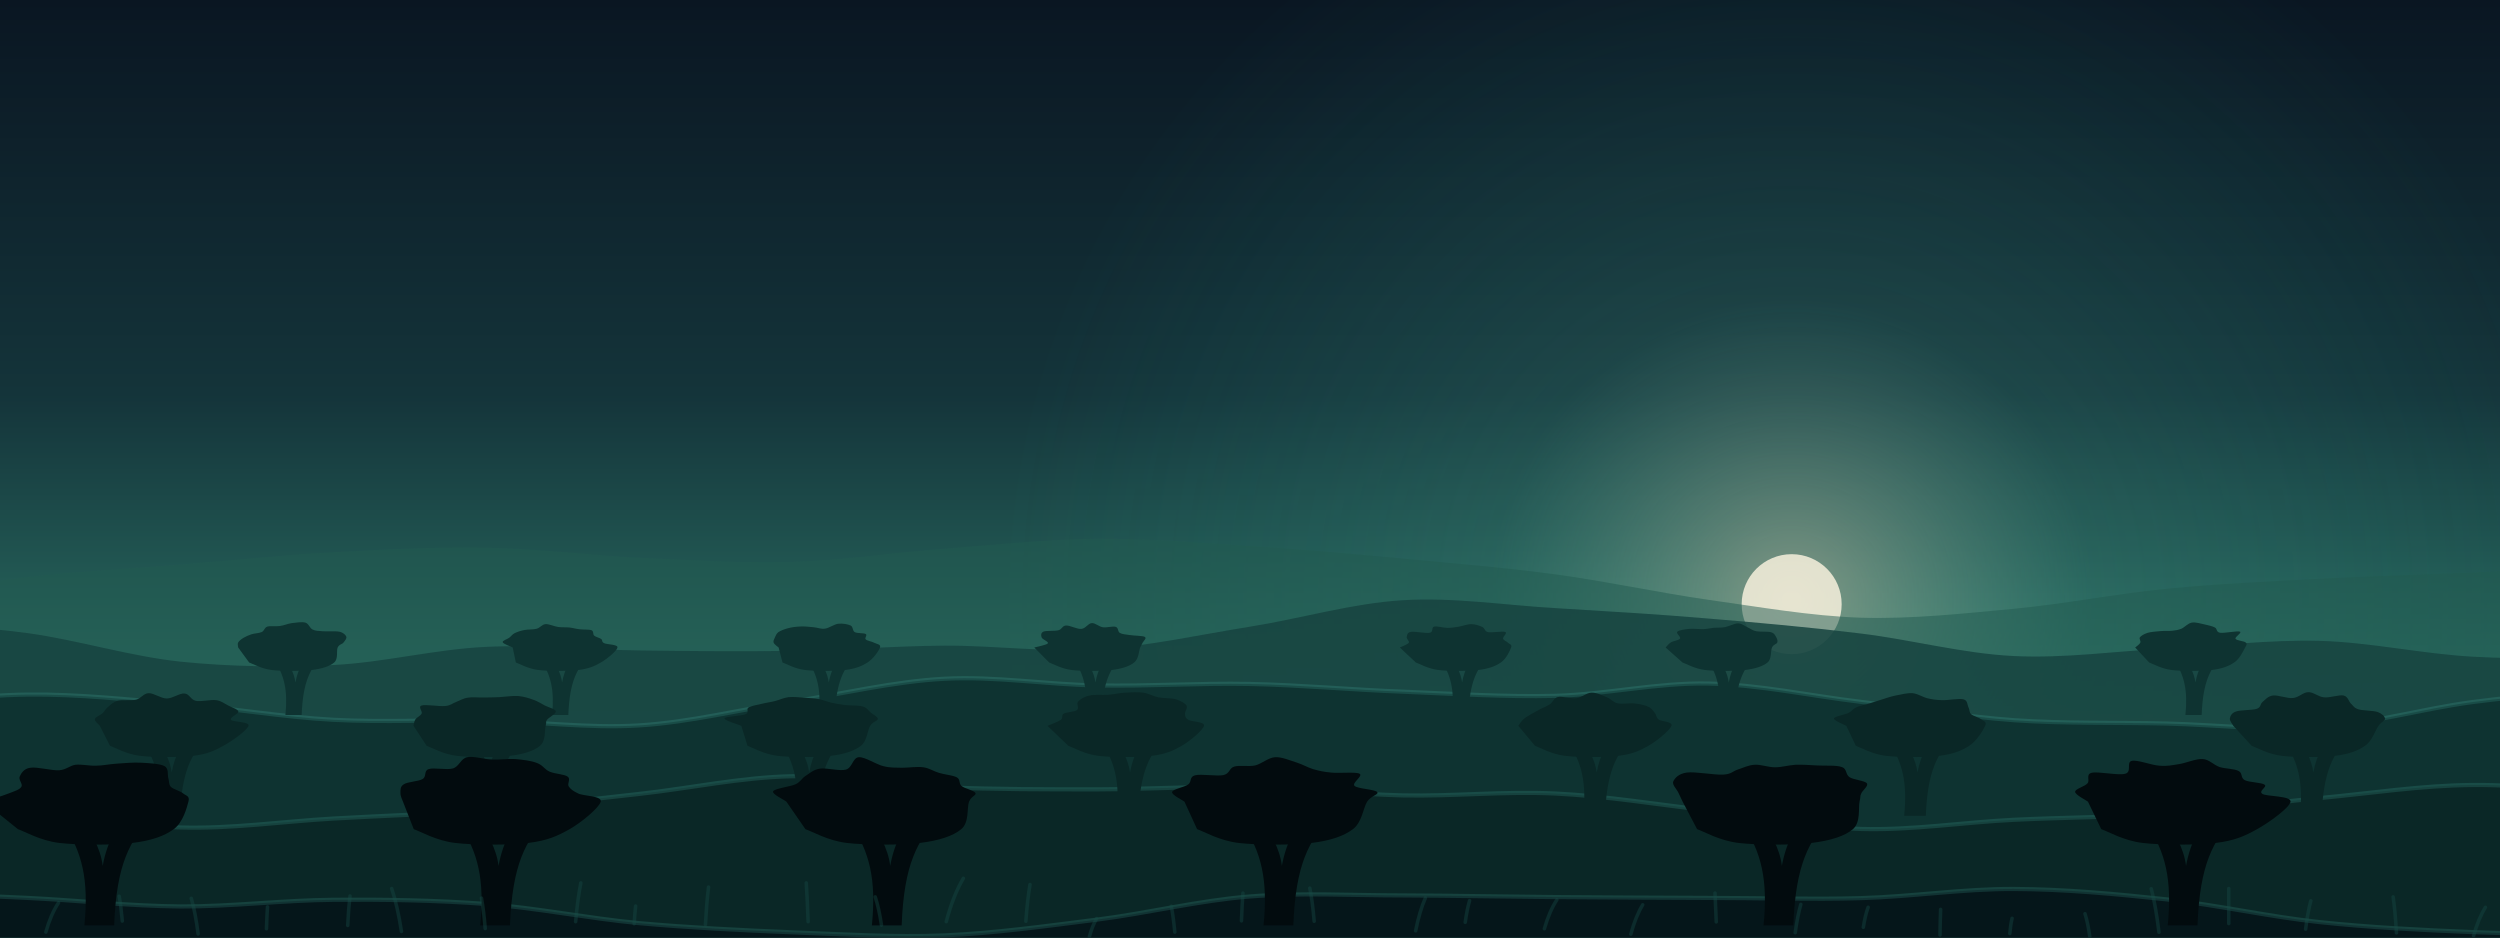
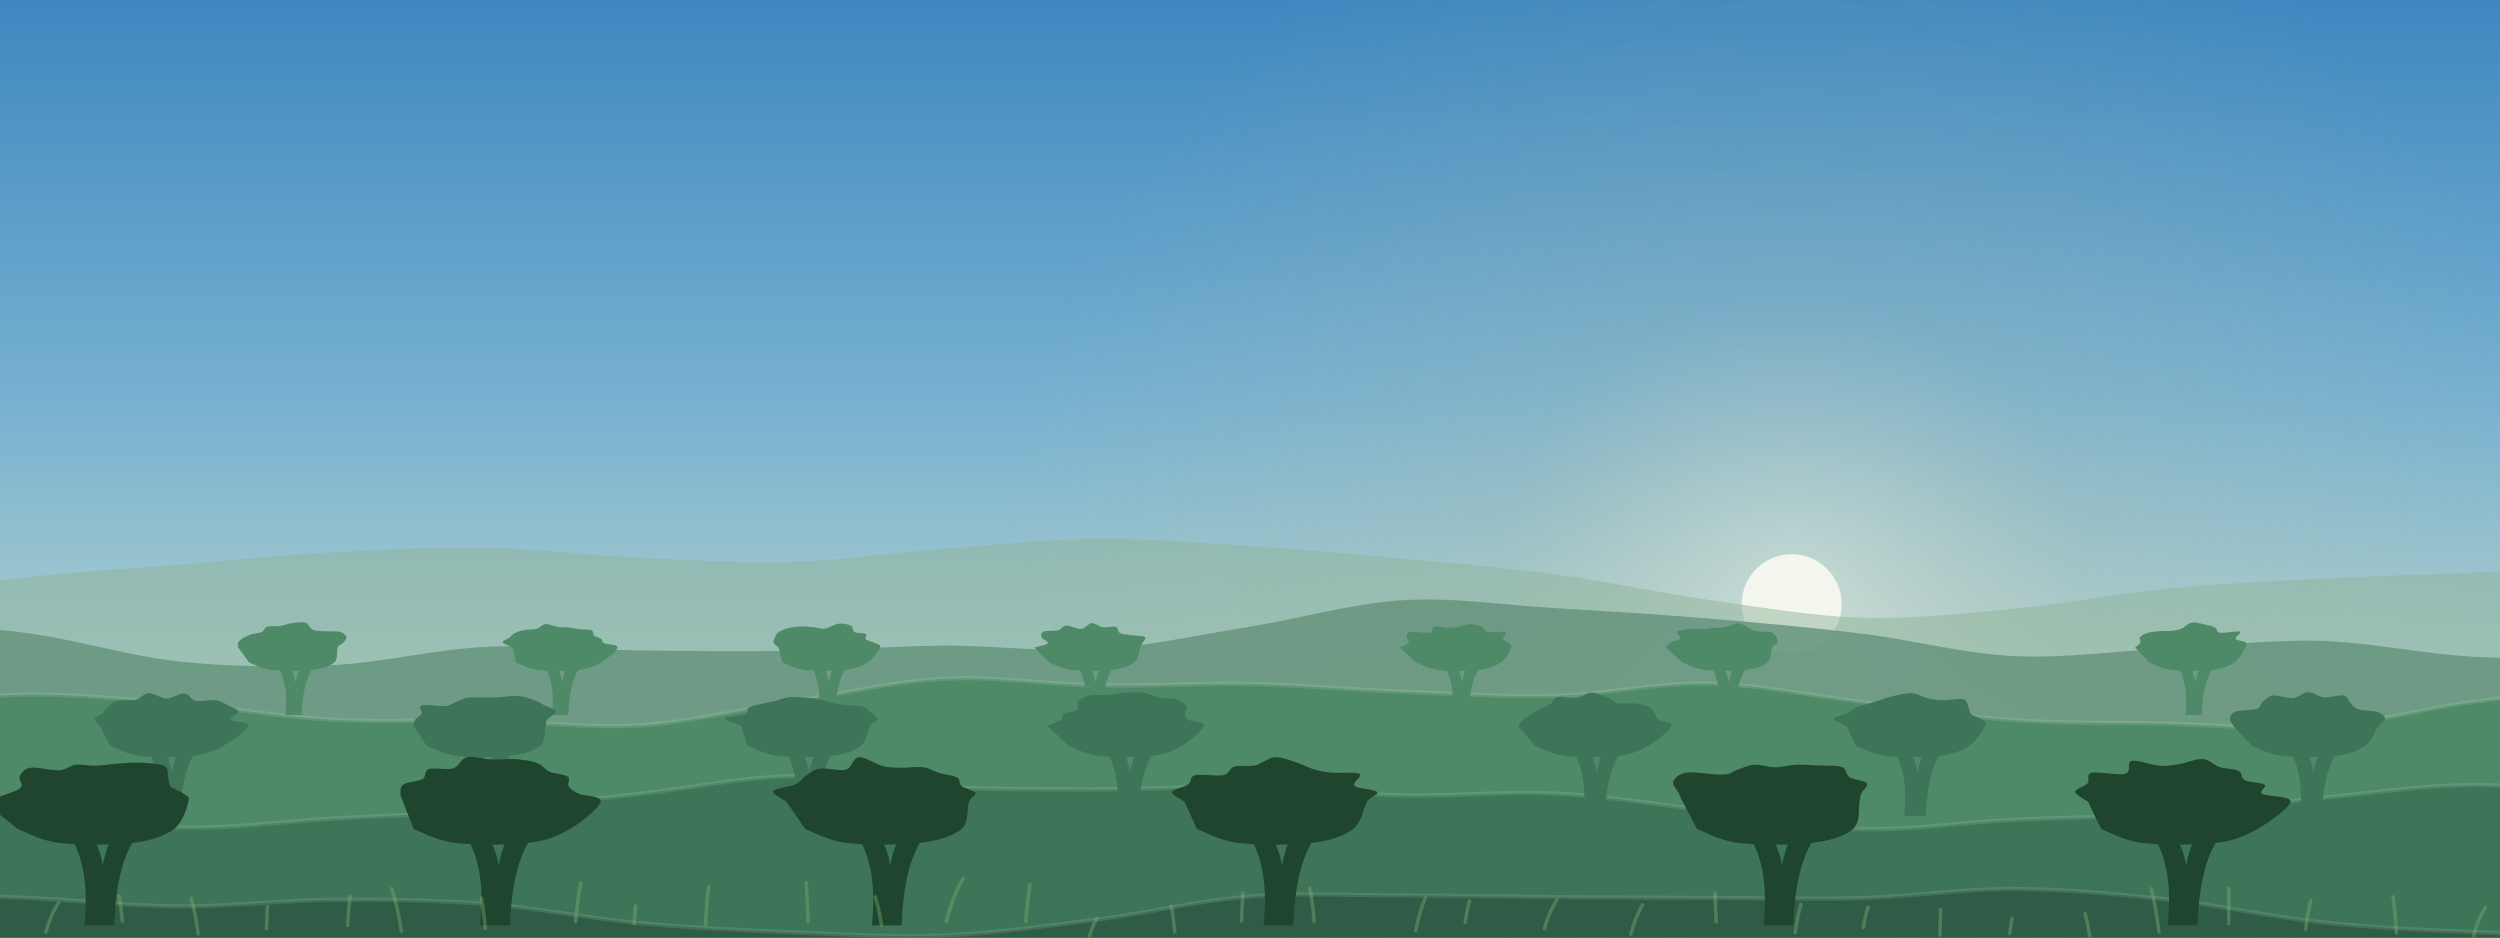
<svg xmlns="http://www.w3.org/2000/svg" viewBox="0 0 1200 450" width="1200" height="450" preserveAspectRatio="xMidYMid slice">
  <defs>
    <linearGradient id="g1" x1="0" y1="0" x2="0" y2="450" gradientUnits="userSpaceOnUse">
-       <stop offset="0" stop-color="#0A1622" />
-       <stop offset="0.42" stop-color="#14343A" />
-       <stop offset="0.74" stop-color="#2A6E62" />
-       <stop offset="1" stop-color="#77B394" />
+       <stop offset="0" stop-color="#3E88C0" />
+       <stop offset="0.42" stop-color="#76B0D0" />
+       <stop offset="0.74" stop-color="#B0D0CE" />
+       <stop offset="1" stop-color="#E4E4C0" />
    </linearGradient>
    <radialGradient id="g2" cx="860" cy="288" r="380" gradientUnits="userSpaceOnUse">
-       <stop offset="0" stop-color="#FFEBC8" stop-opacity="0.44" />
-       <stop offset="0.38" stop-color="#5FC9AE" stop-opacity="0.13" />
-       <stop offset="1" stop-color="#2DD4BF" stop-opacity="0" />
+       <stop offset="0" stop-color="#FFFAE0" stop-opacity="0.44" />
+       <stop offset="0.38" stop-color="#DCCE98" stop-opacity="0.13" />
+       <stop offset="1" stop-color="#DCCE98" stop-opacity="0" />
    </radialGradient>
  </defs>
  <rect width="1200" height="450" fill="url(#g1)" />
  <rect width="1200" height="450" fill="url(#g2)" />
-   <circle cx="860" cy="290" r="24" fill="#FFF6E2" opacity="0.8" />
-   <path d="M-60 287C-47.8 285.3 -11.1 279.7 13.3 277C37.8 274.3 62.2 273 86.7 271C111.1 269 135.6 266.4 160 265.1C184.4 263.7 208.9 262.5 233.3 262.9C257.8 263.3 282.2 266.5 306.7 267.7C331.1 268.8 355.6 270.4 380 269.7C404.4 269 428.9 265.2 453.3 263.4C477.8 261.5 502.2 258.9 526.7 258.6C551.1 258.4 575.6 260.5 600 262.1C624.4 263.6 648.9 265.8 673.3 268.1C697.8 270.4 722.2 272.4 746.7 275.7C771.1 279 795.6 284.4 820 287.9C844.4 291.3 868.9 295.7 893.3 296.5C917.8 297.2 942.2 294.5 966.7 292.2C991.1 289.9 1015.6 285 1040 282.6C1064.4 280.2 1088.9 279.1 1113.3 277.8C1137.8 276.5 1162.2 275.9 1186.7 274.8C1211.1 273.6 1247.8 271.6 1260 271L1260 490L-60 490Z" fill="#215A4F" opacity="0.5" />
-   <path d="M-60 297.5C-47.8 298.6 -11.1 300.6 13.3 303.9C37.8 307.3 62.2 315 86.7 317.6C111.1 320.1 135.6 320.3 160 319.2C184.4 318 208.9 311.6 233.3 310.5C257.8 309.3 282.2 311.9 306.7 312.2C331.1 312.5 355.6 312.8 380 312.4C404.4 312 428.9 310.1 453.3 309.9C477.8 309.8 502.2 313.2 526.7 311.7C551.1 310.2 575.6 304.7 600 300.8C624.4 296.9 648.9 289.6 673.3 288.1C697.8 286.6 722.2 290.5 746.7 291.9C771.1 293.4 795.6 294.8 820 296.9C844.4 298.9 868.9 301.1 893.3 304.1C917.8 307.1 942.2 313.7 966.7 314.9C991.1 316.1 1015.6 312.5 1040 311.3C1064.4 310.1 1088.9 307 1113.3 307.6C1137.8 308.3 1162.2 313.8 1186.7 315.2C1211.1 316.6 1247.8 316 1260 316.2L1260 490L-60 490Z" fill="#164340" opacity="0.85" />
-   <path d="M-60 339.3C-47.8 338.3 -11.1 333.6 13.3 333.4C37.8 333.1 62.2 335.9 86.7 337.9C111.1 339.9 135.6 344.2 160 345.5C184.4 346.8 208.9 345.4 233.3 345.9C257.8 346.3 282.2 349.7 306.7 348.2C331.1 346.7 355.6 340.5 380 336.8C404.4 333.1 428.9 327.1 453.3 325.8C477.8 324.5 502.2 328.6 526.7 329C551.1 329.5 575.6 327.8 600 328.3C624.4 328.8 648.9 331.1 673.3 332C697.8 333 722.2 334.6 746.7 334C771.1 333.3 795.6 327.6 820 328.1C844.4 328.6 868.9 334 893.3 336.9C917.8 339.8 942.2 343.9 966.7 345.7C991.1 347.4 1015.6 346.7 1040 347.3C1064.4 347.9 1088.9 350.9 1113.3 349.1C1137.8 347.4 1162.2 340.3 1186.7 337C1211.1 333.8 1247.8 330.9 1260 329.7L1260 490L-60 490Z" fill="#0E3331" />
-   <path d="M-60 339.3C-47.8 338.3 -11.1 333.6 13.3 333.4C37.8 333.1 62.2 335.9 86.7 337.9C111.1 339.9 135.6 344.2 160 345.5C184.4 346.8 208.9 345.4 233.3 345.9C257.8 346.3 282.2 349.7 306.7 348.2C331.1 346.7 355.6 340.5 380 336.8C404.4 333.1 428.9 327.1 453.3 325.8C477.8 324.5 502.2 328.6 526.7 329C551.1 329.5 575.6 327.8 600 328.3C624.4 328.8 648.9 331.1 673.3 332C697.8 333 722.2 334.6 746.7 334C771.1 333.3 795.6 327.6 820 328.1C844.4 328.6 868.9 334 893.3 336.9C917.8 339.8 942.2 343.9 966.7 345.7C991.1 347.4 1015.6 346.7 1040 347.3C1064.4 347.9 1088.9 350.9 1113.3 349.1C1137.8 347.4 1162.2 340.3 1186.7 337C1211.1 333.8 1247.8 330.9 1260 329.7" fill="none" stroke="#5EEAD4" stroke-width="2" opacity="0.14" />
+   <circle cx="860" cy="290" r="24" fill="#FFFEF4" opacity="0.8" />
+   <path d="M-60 287C-47.8 285.3 -11.1 279.7 13.3 277C37.8 274.3 62.2 273 86.7 271C111.1 269 135.6 266.4 160 265.1C184.4 263.7 208.9 262.5 233.3 262.9C257.8 263.3 282.2 266.5 306.7 267.7C331.1 268.8 355.6 270.4 380 269.7C404.4 269 428.9 265.2 453.3 263.4C477.8 261.5 502.2 258.9 526.7 258.6C551.1 258.4 575.6 260.5 600 262.1C624.4 263.6 648.9 265.8 673.3 268.1C697.8 270.4 722.2 272.4 746.7 275.7C771.1 279 795.6 284.4 820 287.9C844.4 291.3 868.9 295.7 893.3 296.5C917.8 297.2 942.2 294.5 966.7 292.2C991.1 289.9 1015.6 285 1040 282.6C1064.4 280.2 1088.9 279.1 1113.3 277.8C1137.8 276.5 1162.2 275.9 1186.7 274.8C1211.1 273.6 1247.8 271.6 1260 271L1260 490L-60 490Z" fill="#8EB49A" opacity="0.5" />
+   <path d="M-60 297.5C-47.8 298.6 -11.1 300.6 13.3 303.9C37.8 307.3 62.2 315 86.7 317.6C111.1 320.1 135.6 320.3 160 319.2C184.4 318 208.9 311.6 233.3 310.5C257.8 309.3 282.2 311.9 306.7 312.2C331.1 312.5 355.6 312.8 380 312.4C404.4 312 428.9 310.1 453.3 309.9C477.8 309.8 502.2 313.2 526.7 311.7C551.1 310.2 575.6 304.7 600 300.8C624.4 296.9 648.9 289.6 673.3 288.1C697.8 286.6 722.2 290.5 746.7 291.9C771.1 293.4 795.6 294.8 820 296.9C844.4 298.9 868.9 301.1 893.3 304.1C917.8 307.1 942.2 313.7 966.7 314.9C991.1 316.1 1015.6 312.5 1040 311.3C1064.4 310.1 1088.9 307 1113.3 307.6C1137.8 308.3 1162.2 313.8 1186.7 315.2C1211.1 316.6 1247.8 316 1260 316.2L1260 490L-60 490Z" fill="#66947E" opacity="0.85" />
+   <path d="M-60 339.3C-47.8 338.3 -11.1 333.6 13.3 333.4C37.8 333.1 62.2 335.9 86.7 337.9C111.1 339.9 135.6 344.2 160 345.5C184.4 346.8 208.9 345.4 233.3 345.9C257.8 346.3 282.2 349.7 306.7 348.2C331.1 346.7 355.6 340.5 380 336.8C404.4 333.1 428.9 327.1 453.3 325.8C477.8 324.5 502.2 328.6 526.7 329C551.1 329.5 575.6 327.8 600 328.3C624.4 328.8 648.9 331.1 673.3 332C697.8 333 722.2 334.6 746.7 334C771.1 333.3 795.6 327.6 820 328.1C844.4 328.6 868.9 334 893.3 336.9C917.8 339.8 942.2 343.9 966.7 345.7C991.1 347.4 1015.6 346.7 1040 347.3C1064.4 347.9 1088.9 350.9 1113.3 349.1C1137.8 347.4 1162.2 340.3 1186.7 337C1211.1 333.8 1247.8 330.9 1260 329.7L1260 490L-60 490Z" fill="#4E8A68" />
+   <path d="M-60 339.3C-47.8 338.3 -11.1 333.6 13.3 333.4C37.8 333.1 62.2 335.9 86.7 337.9C111.1 339.9 135.6 344.2 160 345.5C184.4 346.8 208.9 345.4 233.3 345.9C257.8 346.3 282.2 349.7 306.7 348.2C331.1 346.7 355.6 340.5 380 336.8C404.4 333.1 428.9 327.1 453.3 325.8C477.8 324.5 502.2 328.6 526.7 329C551.1 329.5 575.6 327.8 600 328.3C624.4 328.8 648.9 331.1 673.3 332C697.8 333 722.2 334.6 746.7 334C771.1 333.3 795.6 327.6 820 328.1C844.4 328.6 868.9 334 893.3 336.9C917.8 339.8 942.2 343.9 966.7 345.7C991.1 347.4 1015.6 346.7 1040 347.3C1064.4 347.9 1088.9 350.9 1113.3 349.1C1137.8 347.4 1162.2 340.3 1186.7 337C1211.1 333.8 1247.8 330.9 1260 329.7" fill="none" stroke="#CFF0C8" stroke-width="2" opacity="0.14" />
  <g>
-     <g transform="translate(140 342) scale(0.6)" fill="#0E3331">
+     <g transform="translate(140 342) scale(0.6)" fill="#4E8A68">
      <path d="M-5 2c2 -20 -1 -32 -9 -44l7 -5c5 9 9 15 10 23c2 -11 7 -20 15 -27l6 6c-9 10 -15 20 -16 47Z" />
      <path d="M-42.8 -52C-42.8 -52.7 -43.5 -54.8 -42.8 -56C-42.1 -57.3 -40.4 -58.6 -38.6 -59.7C-36.8 -60.8 -34.5 -61.8 -32.1 -62.6C-29.6 -63.4 -26 -63.4 -23.9 -64.4C-21.8 -65.4 -21.9 -67.9 -19.5 -68.7C-17.1 -69.5 -12.7 -68.7 -9.5 -69.2C-6.2 -69.6 -3.4 -71 0 -71.5C3.4 -71.9 8.2 -72.7 11 -71.9C13.8 -71 14.4 -67.5 16.7 -66.4C19.1 -65.2 21.5 -65.3 25 -65C28.6 -64.7 35.2 -65.3 38.3 -64.6C41.4 -63.9 43.1 -62.1 43.7 -60.7C44.2 -59.2 42.6 -57.4 41.4 -55.9C40.3 -54.5 38.1 -54.7 36.8 -52C35.6 -49.3 37.5 -43 34 -40C30.5 -37 24.3 -35 16 -34C7.7 -33 -7.7 -33 -16 -34C-24.3 -35 -31 -39 -34 -40Z" />
    </g>
-     <g transform="translate(268 342) scale(0.6)" fill="#0E3331">
+     <g transform="translate(268 342) scale(0.6)" fill="#4E8A68">
      <path d="M-5 2c2 -20 -1 -32 -9 -44l7 -5c5 9 9 15 10 23c2 -11 7 -20 15 -27l6 6c-9 10 -15 20 -16 47Z" />
      <path d="M-36.5 -52C-37.8 -52.7 -44.1 -54.9 -44.5 -56.2C-45 -57.5 -40.9 -58.6 -39.3 -59.8C-37.7 -61 -36.9 -62.5 -34.9 -63.5C-32.8 -64.5 -30 -65.5 -27.1 -66C-24.2 -66.6 -20.2 -66.2 -17.4 -67C-14.6 -67.7 -13.2 -70.4 -10.3 -70.7C-7.4 -70.9 -3.2 -68.8 0 -68.4C3.2 -68 6 -68.3 8.9 -68C11.7 -67.7 14 -66.9 17 -66.6C19.9 -66.2 24.6 -66.6 26.6 -65.8C28.5 -64.9 27.4 -62.6 28.7 -61.5C30 -60.3 33 -59.8 34.3 -58.8C35.6 -57.8 34.4 -56.6 36.6 -55.5C38.7 -54.3 47.8 -54.6 47.3 -52C46.9 -49.4 39.2 -43 34 -40C28.8 -37 24.3 -35 16 -34C7.7 -33 -7.7 -33 -16 -34C-24.3 -35 -31 -39 -34 -40Z" />
    </g>
-     <g transform="translate(396 342) scale(0.6)" fill="#0E3331">
+     <g transform="translate(396 342) scale(0.6)" fill="#4E8A68">
      <path d="M-5 2c2 -20 -1 -32 -9 -44l7 -5c5 9 9 15 10 23c2 -11 7 -20 15 -27l6 6c-9 10 -15 20 -16 47Z" />
      <path d="M-37.1 -52C-37.8 -52.6 -40.6 -54.5 -41.1 -55.9C-41.6 -57.2 -40.7 -58.6 -40.1 -60C-39.4 -61.4 -39 -63 -37.3 -64.3C-35.5 -65.5 -32.7 -66.6 -29.7 -67.4C-26.8 -68.2 -23.1 -68.7 -19.6 -68.8C-16.1 -69 -12.2 -68.5 -9 -68.2C-5.7 -67.9 -3.2 -66.6 0 -67.1C3.2 -67.5 7.1 -70.5 10.5 -71C13.9 -71.4 18.2 -70.7 20.5 -69.6C22.7 -68.5 21.8 -65.5 23.8 -64.3C25.8 -63.2 31.2 -63.7 32.6 -62.8C34.1 -61.8 31.4 -59.7 32.6 -58.5C33.8 -57.3 37.7 -56.8 39.6 -55.7C41.5 -54.7 44.9 -54.6 44 -52C43.1 -49.4 38.7 -43 34 -40C29.3 -37 24.3 -35 16 -34C7.7 -33 -7.7 -33 -16 -34C-24.3 -35 -31 -39 -34 -40Z" />
    </g>
-     <g transform="translate(524 342) scale(0.6)" fill="#0E3331">
+     <g transform="translate(524 342) scale(0.6)" fill="#4E8A68">
      <path d="M-5 2c2 -20 -1 -32 -9 -44l7 -5c5 9 9 15 10 23c2 -11 7 -20 15 -27l6 6c-9 10 -15 20 -16 47Z" />
      <path d="M-45.9 -52C-44.1 -52.6 -36.1 -54 -35.1 -55.3C-34.1 -56.6 -39.4 -58.4 -40 -60C-40.6 -61.5 -40.8 -63.7 -38.6 -64.7C-36.3 -65.7 -29.6 -65 -26.6 -65.8C-23.6 -66.6 -23.6 -69.4 -20.5 -69.6C-17.4 -69.8 -11.6 -66.5 -8.2 -66.9C-4.8 -67.2 -2.9 -71.3 0 -71.5C2.9 -71.8 5.7 -68.7 8.9 -68.2C12.1 -67.7 17 -69.3 19.3 -68.5C21.5 -67.8 20.7 -64.8 22.5 -63.7C24.4 -62.6 26.9 -62.5 30.2 -62C33.6 -61.4 40.7 -61.5 42.5 -60.5C44.3 -59.4 41.5 -57.3 40.8 -55.9C40.2 -54.4 40 -54.6 38.8 -52C37.7 -49.4 37.8 -43 34 -40C30.2 -37 24.3 -35 16 -34C7.7 -33 -7.7 -33 -16 -34C-24.3 -35 -31 -39 -34 -40Z" />
    </g>
-     <g transform="translate(700 342) scale(0.6)" fill="#0E3331">
+     <g transform="translate(700 342) scale(0.6)" fill="#4E8A68">
      <path d="M-5 2c2 -20 -1 -32 -9 -44l7 -5c5 9 9 15 10 23c2 -11 7 -20 15 -27l6 6c-9 10 -15 20 -16 47Z" />
      <path d="M-46.8 -52C-45.7 -52.6 -40.7 -54.4 -39.7 -55.7C-38.8 -57.1 -41.5 -58.7 -41.3 -60.2C-41 -61.7 -41.1 -63.9 -38 -64.5C-35 -65.1 -25.9 -63.1 -22.8 -63.8C-19.7 -64.5 -21.8 -68 -19.4 -68.7C-17 -69.3 -11.9 -67.7 -8.7 -67.7C-5.4 -67.7 -3.2 -68.1 0 -68.6C3.2 -69.1 7.1 -70.7 10.3 -70.7C13.5 -70.7 16.9 -69.5 19.2 -68.4C21.4 -67.4 20.8 -65 23.8 -64.3C26.9 -63.7 35.6 -65.3 37.6 -64.4C39.5 -63.5 35.4 -60.6 35.8 -59.1C36.1 -57.7 38.7 -56.9 39.8 -55.8C40.8 -54.6 43.2 -54.6 42.2 -52C41.3 -49.4 38.4 -43 34 -40C29.6 -37 24.3 -35 16 -34C7.7 -33 -7.7 -33 -16 -34C-24.3 -35 -31 -39 -34 -40Z" />
    </g>
-     <g transform="translate(828 342) scale(0.6)" fill="#0E3331">
+     <g transform="translate(828 342) scale(0.6)" fill="#4E8A68">
      <path d="M-5 2c2 -20 -1 -32 -9 -44l7 -5c5 9 9 15 10 23c2 -11 7 -20 15 -27l6 6c-9 10 -15 20 -16 47Z" />
      <path d="M-47.5 -52C-46.8 -52.7 -45.2 -54.9 -43.3 -56.1C-41.4 -57.3 -36.8 -57.7 -36 -59.2C-35.1 -60.6 -39.4 -63.3 -38.2 -64.6C-37 -65.9 -32.2 -66.5 -28.7 -66.9C-25.2 -67.2 -20.5 -66.6 -17.1 -66.7C-13.8 -66.9 -11.6 -67.5 -8.7 -67.8C-5.9 -68 -3.2 -67.7 0 -68.3C3.2 -68.9 7.6 -71.4 10.7 -71.3C13.7 -71.2 16.1 -68.9 18.5 -67.9C20.9 -66.8 22 -65.6 25 -65C28.1 -64.4 34.3 -65 36.9 -64.2C39.6 -63.4 40.2 -61.5 41 -60.2C41.8 -58.8 42.3 -57.3 41.8 -55.9C41.2 -54.6 38.9 -54.7 37.6 -52C36.3 -49.3 37.6 -43 34 -40C30.4 -37 24.3 -35 16 -34C7.7 -33 -7.7 -33 -16 -34C-24.3 -35 -31 -39 -34 -40Z" />
    </g>
-     <g transform="translate(1052 342) scale(0.6)" fill="#0E3331">
+     <g transform="translate(1052 342) scale(0.6)" fill="#4E8A68">
      <path d="M-5 2c2 -20 -1 -32 -9 -44l7 -5c5 9 9 15 10 23c2 -11 7 -20 15 -27l6 6c-9 10 -15 20 -16 47Z" />
      <path d="M-45.2 -52C-44.5 -52.6 -41.7 -54.5 -41.1 -55.9C-40.5 -57.3 -42.3 -58.9 -41.4 -60.2C-40.4 -61.5 -38 -62.8 -35.4 -63.7C-32.7 -64.5 -28.6 -64.8 -25.3 -65.1C-22 -65.4 -18.5 -65.1 -15.6 -65.4C-12.8 -65.7 -10.9 -66 -8.3 -67C-5.7 -68.1 -3.1 -71.3 0 -71.9C3.1 -72.5 7.1 -71.1 10.2 -70.5C13.3 -69.8 16.5 -69.1 18.6 -68C20.7 -66.9 19.4 -64.3 22.8 -63.8C26.1 -63.3 36.5 -65.5 38.6 -64.7C40.6 -63.9 34.3 -60.4 35.1 -59C35.9 -57.5 41.8 -57.2 43.1 -56.1C44.4 -54.9 44.3 -54.7 42.8 -52C41.3 -49.3 38.5 -43 34 -40C29.5 -37 24.3 -35 16 -34C7.7 -33 -7.7 -33 -16 -34C-24.3 -35 -31 -39 -34 -40Z" />
    </g>
  </g>
-   <path d="M-60 384.6C-47.8 385.3 -11.1 386.6 13.3 388.7C37.8 390.8 62.2 396.5 86.7 397.2C111.1 397.9 135.6 394.3 160 392.9C184.4 391.5 208.9 390.8 233.3 388.8C257.8 386.8 282.2 383.8 306.7 381.1C331.1 378.4 355.6 373.1 380 372.6C404.4 372 428.9 376.8 453.3 377.9C477.8 378.9 502.2 378.9 526.7 378.9C551.1 378.8 575.6 377.3 600 377.8C624.4 378.2 648.9 381.2 673.3 381.8C697.8 382.3 722.2 379.7 746.7 380.9C771.1 382.1 795.6 386.2 820 389C844.4 391.8 868.9 397.1 893.3 397.9C917.8 398.6 942.2 394.7 966.7 393.5C991.1 392.3 1015.6 392.3 1040 390.6C1064.4 388.8 1088.9 385.4 1113.3 383.1C1137.8 380.8 1162.2 377 1186.7 376.8C1211.1 376.5 1247.8 380.7 1260 381.5L1260 490L-60 490Z" fill="#0A2726" />
-   <path d="M-60 384.6C-47.8 385.3 -11.1 386.6 13.3 388.7C37.8 390.8 62.2 396.5 86.7 397.2C111.1 397.9 135.6 394.3 160 392.9C184.4 391.5 208.9 390.8 233.3 388.8C257.8 386.8 282.2 383.8 306.7 381.1C331.1 378.4 355.6 373.1 380 372.6C404.4 372 428.9 376.8 453.3 377.9C477.8 378.9 502.2 378.9 526.7 378.9C551.1 378.8 575.6 377.3 600 377.8C624.4 378.2 648.9 381.2 673.3 381.8C697.8 382.3 722.2 379.7 746.7 380.9C771.1 382.1 795.6 386.2 820 389C844.4 391.8 868.9 397.1 893.3 397.9C917.8 398.6 942.2 394.7 966.7 393.5C991.1 392.3 1015.6 392.3 1040 390.6C1064.4 388.8 1088.9 385.4 1113.3 383.1C1137.8 380.8 1162.2 377 1186.7 376.8C1211.1 376.5 1247.8 380.7 1260 381.5" fill="none" stroke="#5EEAD4" stroke-width="2" opacity="0.14" />
+   <path d="M-60 384.6C-47.8 385.3 -11.1 386.6 13.3 388.7C37.8 390.8 62.2 396.5 86.7 397.2C111.1 397.9 135.6 394.3 160 392.9C184.4 391.5 208.9 390.8 233.3 388.8C257.8 386.8 282.2 383.8 306.7 381.1C331.1 378.4 355.6 373.1 380 372.6C404.4 372 428.9 376.8 453.3 377.9C477.8 378.9 502.2 378.9 526.7 378.9C551.1 378.8 575.6 377.3 600 377.8C624.4 378.2 648.9 381.2 673.3 381.8C697.8 382.3 722.2 379.7 746.7 380.9C771.1 382.1 795.6 386.2 820 389C844.4 391.8 868.9 397.1 893.3 397.9C917.8 398.6 942.2 394.7 966.7 393.5C991.1 392.3 1015.6 392.3 1040 390.6C1064.4 388.8 1088.9 385.4 1113.3 383.1C1137.8 380.8 1162.2 377 1186.7 376.8C1211.1 376.5 1247.8 380.7 1260 381.5L1260 490L-60 490Z" fill="#3E7458" />
+   <path d="M-60 384.6C-47.8 385.3 -11.1 386.6 13.3 388.7C37.8 390.8 62.2 396.5 86.7 397.2C111.1 397.9 135.6 394.3 160 392.9C184.4 391.5 208.9 390.8 233.3 388.8C257.8 386.8 282.2 383.8 306.7 381.1C331.1 378.4 355.6 373.1 380 372.6C404.4 372 428.9 376.8 453.3 377.9C477.8 378.9 502.2 378.9 526.7 378.9C551.1 378.8 575.6 377.3 600 377.8C624.4 378.2 648.9 381.2 673.3 381.8C697.8 382.3 722.2 379.7 746.7 380.9C771.1 382.1 795.6 386.2 820 389C844.4 391.8 868.9 397.1 893.3 397.9C917.8 398.6 942.2 394.7 966.7 393.5C991.1 392.3 1015.6 392.3 1040 390.6C1064.4 388.8 1088.9 385.4 1113.3 383.1C1137.8 380.8 1162.2 377 1186.7 376.8C1211.1 376.5 1247.8 380.7 1260 381.5" fill="none" stroke="#CFF0C8" stroke-width="2" opacity="0.14" />
  <g>
-     <g transform="translate(80 390) scale(0.8)" fill="#0A2726">
+     <g transform="translate(80 390) scale(0.8)" fill="#3E7458">
      <path d="M-5 2c2 -20 -1 -32 -9 -44l7 -5c5 9 9 15 10 23c2 -11 7 -20 15 -27l6 6c-9 10 -15 20 -16 47Z" />
      <path d="M-40.1 -52C-40.6 -52.7 -43.4 -54.8 -43.1 -56.1C-42.8 -57.3 -39.7 -58.4 -38.4 -59.6C-37.1 -60.9 -36.6 -62.3 -35 -63.5C-33.5 -64.8 -31.9 -66.4 -29.2 -67.1C-26.4 -67.8 -21.4 -67 -18.3 -67.7C-15.3 -68.5 -13.9 -71.5 -10.8 -71.6C-7.8 -71.7 -3.6 -68.5 0 -68.4C3.6 -68.4 7.8 -71.7 10.7 -71.4C13.7 -71.2 14.3 -67.7 17.5 -67C20.7 -66.3 26.5 -67.9 29.8 -67.4C33 -66.9 34.7 -65.3 36.9 -64.2C39.1 -63 42.7 -62 43 -60.6C43.3 -59.1 37.5 -57.1 38.6 -55.6C39.6 -54.2 49.9 -54.6 49.1 -52C48.3 -49.4 39.5 -43 34 -40C28.5 -37 24.3 -35 16 -34C7.7 -33 -7.7 -33 -16 -34C-24.3 -35 -31 -39 -34 -40Z" />
    </g>
-     <g transform="translate(232 390) scale(0.8)" fill="#0A2726">
+     <g transform="translate(232 390) scale(0.8)" fill="#3E7458">
      <path d="M-5 2c2 -20 -1 -32 -9 -44l7 -5c5 9 9 15 10 23c2 -11 7 -20 15 -27l6 6c-9 10 -15 20 -16 47Z" />
      <path d="M-41.9 -52C-41.7 -52.6 -41.6 -54.6 -40.8 -55.8C-40 -57.1 -37.6 -58 -37 -59.4C-36.4 -60.8 -39.4 -63.5 -37 -64.2C-34.7 -65 -26.3 -63.5 -22.9 -63.9C-19.5 -64.2 -18.8 -65.4 -16.6 -66.2C-14.3 -67.1 -12.1 -68.5 -9.3 -68.9C-6.6 -69.4 -3.1 -68.9 0 -69C3.1 -69 6 -69.1 9.5 -69.2C13 -69.4 17.4 -70.1 20.8 -69.9C24.3 -69.6 27.4 -68.6 30.1 -67.6C32.8 -66.7 34.7 -65.3 36.9 -64.2C39.2 -63 43.3 -62.1 43.5 -60.7C43.7 -59.2 39.2 -57 38.2 -55.6C37.2 -54.2 38.1 -54.6 37.4 -52C36.7 -49.4 37.6 -43 34 -40C30.4 -37 24.3 -35 16 -34C7.7 -33 -7.7 -33 -16 -34C-24.3 -35 -31 -39 -34 -40Z" />
    </g>
-     <g transform="translate(386 390) scale(0.8)" fill="#0A2726">
+     <g transform="translate(386 390) scale(0.8)" fill="#3E7458">
      <path d="M-5 2c2 -20 -1 -32 -9 -44l7 -5c5 9 9 15 10 23c2 -11 7 -20 15 -27l6 6c-9 10 -15 20 -16 47Z" />
      <path d="M-37.7 -52C-39.4 -52.8 -48.2 -55.3 -47.8 -56.5C-47.3 -57.7 -37.5 -57.9 -35.1 -59C-32.7 -60.1 -35 -62 -33.4 -63C-31.8 -64 -28.2 -64.6 -25.5 -65.2C-22.8 -65.9 -20 -66.2 -17.4 -66.9C-14.7 -67.6 -12.4 -68.8 -9.5 -69.2C-6.6 -69.5 -3.1 -69.1 0 -68.9C3.1 -68.7 6.1 -68.5 8.8 -68C11.5 -67.5 13.7 -66.5 16.3 -65.9C18.8 -65.4 21 -64.9 24.1 -64.5C27.3 -64.1 32.6 -64.4 35.2 -63.6C37.8 -62.8 38.5 -61.2 39.9 -60C41.4 -58.7 44.2 -57.5 44.2 -56.2C44.1 -54.8 41.3 -54.7 39.6 -52C37.9 -49.3 37.9 -43 34 -40C30.1 -37 24.3 -35 16 -34C7.7 -33 -7.7 -33 -16 -34C-24.3 -35 -31 -39 -34 -40Z" />
    </g>
-     <g transform="translate(540 390) scale(0.8)" fill="#0A2726">
+     <g transform="translate(540 390) scale(0.8)" fill="#3E7458">
      <path d="M-5 2c2 -20 -1 -32 -9 -44l7 -5c5 9 9 15 10 23c2 -11 7 -20 15 -27l6 6c-9 10 -15 20 -16 47Z" />
      <path d="M-46.5 -52C-45.1 -52.6 -40.2 -54.4 -38.5 -55.6C-36.9 -56.9 -38.4 -58.3 -36.8 -59.3C-35.1 -60.3 -30.2 -60.3 -28.8 -61.5C-27.3 -62.7 -29.4 -65.1 -28.1 -66.6C-26.9 -68 -24.2 -69.6 -21.2 -70.2C-18.3 -70.9 -13.8 -70.4 -10.3 -70.6C-6.7 -70.9 -3.5 -71.7 0 -71.9C3.5 -72.1 7.7 -72.4 11 -71.9C14.3 -71.4 16.7 -69.8 20 -69.1C23.2 -68.5 27.8 -68.7 30.6 -67.9C33.4 -67 36 -65.6 36.9 -64.2C37.8 -62.7 35.8 -60.6 36 -59.2C36.1 -57.7 36.1 -56.8 38 -55.6C39.9 -54.4 48 -54.6 47.4 -52C46.7 -49.4 39.2 -43 34 -40C28.8 -37 24.3 -35 16 -34C7.7 -33 -7.7 -33 -16 -34C-24.3 -35 -31 -39 -34 -40Z" />
    </g>
-     <g transform="translate(764 390) scale(0.8)" fill="#0A2726">
+     <g transform="translate(764 390) scale(0.8)" fill="#3E7458">
      <path d="M-5 2c2 -20 -1 -32 -9 -44l7 -5c5 9 9 15 10 23c2 -11 7 -20 15 -27l6 6c-9 10 -15 20 -16 47Z" />
      <path d="M-44 -52C-43.5 -52.6 -42.4 -54.7 -41 -55.9C-39.7 -57.1 -37.8 -58.1 -36 -59.2C-34.3 -60.2 -32.5 -61.1 -30.7 -62.1C-28.8 -63.1 -26.7 -63.8 -25 -65C-23.2 -66.2 -22.8 -68.7 -20.2 -69.3C-17.5 -69.9 -12.5 -68.1 -9.1 -68.6C-5.8 -69 -3.1 -71.9 0 -71.9C3.1 -72 6.8 -70.1 9.4 -69C12 -67.9 12.9 -66 15.7 -65.5C18.4 -64.9 22.8 -65.8 25.9 -65.4C29.1 -65.1 32.3 -64.3 34.3 -63.3C36.3 -62.3 37 -60.8 38 -59.6C39 -58.3 38.5 -57.1 40.2 -55.8C41.8 -54.5 48.9 -54.6 47.9 -52C46.9 -49.4 39.3 -43 34 -40C28.7 -37 24.3 -35 16 -34C7.7 -33 -7.7 -33 -16 -34C-24.3 -35 -31 -39 -34 -40Z" />
    </g>
-     <g transform="translate(918 390) scale(0.8)" fill="#0A2726">
+     <g transform="translate(918 390) scale(0.8)" fill="#3E7458">
      <path d="M-5 2c2 -20 -1 -32 -9 -44l7 -5c5 9 9 15 10 23c2 -11 7 -20 15 -27l6 6c-9 10 -15 20 -16 47Z" />
      <path d="M-39.7 -52C-41 -52.7 -47.4 -55.2 -47.1 -56.4C-46.9 -57.7 -40.8 -58.6 -38.5 -59.7C-36.3 -60.8 -35.8 -62.2 -33.7 -63.1C-31.6 -64.1 -28.5 -64.7 -25.9 -65.4C-23.4 -66.2 -21.1 -67 -18.4 -67.8C-15.8 -68.6 -13.1 -69.6 -10.1 -70.2C-7 -70.8 -3.2 -71.8 0 -71.6C3.2 -71.3 6.1 -69.2 9.1 -68.5C12.1 -67.8 14.3 -67.5 17.9 -67.4C21.5 -67.3 28 -68.6 30.6 -67.9C33.2 -67.2 32.8 -64.6 33.6 -63.1C34.4 -61.6 33.9 -60.2 35.2 -59C36.5 -57.8 39.8 -57.1 41.2 -55.9C42.7 -54.7 44.8 -54.6 43.6 -52C42.4 -49.4 38.6 -43 34 -40C29.4 -37 24.3 -35 16 -34C7.7 -33 -7.7 -33 -16 -34C-24.3 -35 -31 -39 -34 -40Z" />
    </g>
-     <g transform="translate(1108 390) scale(0.8)" fill="#0A2726">
+     <g transform="translate(1108 390) scale(0.8)" fill="#3E7458">
      <path d="M-5 2c2 -20 -1 -32 -9 -44l7 -5c5 9 9 15 10 23c2 -11 7 -20 15 -27l6 6c-9 10 -15 20 -16 47Z" />
      <path d="M-45 -52C-45.3 -52.7 -47.3 -55 -47.1 -56.4C-46.8 -57.9 -46.1 -59.7 -43.4 -60.6C-40.7 -61.6 -33.6 -61.3 -31 -62.2C-28.3 -63.1 -29.1 -64.9 -27.5 -66.3C-25.9 -67.6 -24.3 -69.8 -21.2 -70.2C-18.2 -70.6 -12.7 -68.3 -9.2 -68.7C-5.7 -69 -3.1 -72.2 0 -72.2C3.1 -72.3 5.9 -69.4 9.4 -69.1C13 -68.7 18.5 -70.8 21.2 -70.2C23.9 -69.5 24.1 -66.7 25.6 -65.3C27.1 -63.9 27.4 -62.7 30.1 -61.9C32.7 -61.1 38.9 -61.2 41.6 -60.3C44.2 -59.3 45.9 -57.7 46 -56.3C46.1 -55 44.1 -54.7 42.1 -52C40.1 -49.3 38.4 -43 34 -40C29.6 -37 24.3 -35 16 -34C7.7 -33 -7.7 -33 -16 -34C-24.3 -35 -31 -39 -34 -40Z" />
    </g>
  </g>
-   <path d="M-60 427.7C-47.8 428.3 -11.1 429.8 13.3 431C37.8 432.2 62.2 434.9 86.7 435.1C111.1 435.2 135.6 432.1 160 431.9C184.4 431.7 208.9 432.1 233.3 433.9C257.8 435.8 282.2 440.8 306.7 443.1C331.1 445.3 355.6 446.5 380 447.5C404.4 448.4 428.9 450 453.3 449C477.8 447.9 502.2 444.5 526.7 441.4C551.1 438.3 575.6 432.2 600 430.3C624.4 428.4 648.9 429.8 673.3 429.8C697.8 429.9 722.2 430.4 746.7 430.6C771.1 430.8 795.6 430.9 820 431C844.4 431 868.9 431.8 893.3 431.1C917.8 430.4 942.2 426.6 966.7 426.7C991.1 426.8 1015.6 429.1 1040 431.7C1064.4 434.4 1088.9 440 1113.3 442.6C1137.8 445.2 1162.2 446.4 1186.7 447.4C1211.1 448.4 1247.8 448.5 1260 448.8L1260 490L-60 490Z" fill="#05161A" />
-   <path d="M-60 427.7C-47.8 428.3 -11.1 429.8 13.3 431C37.8 432.2 62.2 434.9 86.7 435.1C111.1 435.2 135.6 432.1 160 431.9C184.4 431.7 208.9 432.1 233.3 433.9C257.8 435.8 282.2 440.8 306.7 443.1C331.1 445.3 355.6 446.5 380 447.5C404.4 448.4 428.9 450 453.3 449C477.8 447.9 502.2 444.5 526.7 441.4C551.1 438.3 575.6 432.2 600 430.3C624.4 428.4 648.9 429.8 673.3 429.8C697.8 429.9 722.2 430.4 746.7 430.6C771.1 430.8 795.6 430.9 820 431C844.4 431 868.9 431.8 893.3 431.1C917.8 430.4 942.2 426.6 966.7 426.7C991.1 426.8 1015.6 429.1 1040 431.7C1064.4 434.4 1088.9 440 1113.3 442.6C1137.8 445.2 1162.2 446.4 1186.7 447.4C1211.1 448.4 1247.8 448.5 1260 448.8" fill="none" stroke="#5EEAD4" stroke-width="2" opacity="0.14" />
+   <path d="M-60 427.7C-47.8 428.3 -11.1 429.8 13.3 431C37.8 432.2 62.2 434.9 86.7 435.1C111.1 435.2 135.6 432.1 160 431.9C184.4 431.7 208.9 432.1 233.3 433.9C257.8 435.8 282.2 440.8 306.7 443.1C331.1 445.3 355.6 446.5 380 447.5C404.4 448.4 428.9 450 453.3 449C477.8 447.9 502.2 444.5 526.7 441.4C551.1 438.3 575.6 432.2 600 430.3C624.4 428.4 648.9 429.8 673.3 429.8C697.8 429.9 722.2 430.4 746.7 430.6C771.1 430.8 795.6 430.9 820 431C844.4 431 868.9 431.8 893.3 431.1C917.8 430.4 942.2 426.6 966.7 426.7C991.1 426.8 1015.6 429.1 1040 431.7C1064.4 434.4 1088.9 440 1113.3 442.6C1137.8 445.2 1162.2 446.4 1186.7 447.4C1211.1 448.4 1247.8 448.5 1260 448.8L1260 490L-60 490Z" fill="#2E5C46" />
+   <path d="M-60 427.7C-47.8 428.3 -11.1 429.8 13.3 431C37.8 432.2 62.2 434.9 86.7 435.1C111.1 435.2 135.6 432.1 160 431.9C184.4 431.7 208.9 432.1 233.3 433.9C257.8 435.8 282.2 440.8 306.7 443.1C331.1 445.3 355.6 446.5 380 447.5C404.4 448.4 428.9 450 453.3 449C477.8 447.9 502.2 444.5 526.7 441.4C551.1 438.3 575.6 432.2 600 430.3C624.4 428.4 648.9 429.8 673.3 429.8C697.8 429.9 722.2 430.4 746.7 430.6C771.1 430.8 795.6 430.9 820 431C844.4 431 868.9 431.8 893.3 431.1C917.8 430.4 942.2 426.6 966.7 426.7C991.1 426.8 1015.6 429.1 1040 431.7C1064.4 434.4 1088.9 440 1113.3 442.6C1137.8 445.2 1162.2 446.4 1186.7 447.4C1211.1 448.4 1247.8 448.5 1260 448.8" fill="none" stroke="#CFF0C8" stroke-width="2" opacity="0.14" />
  <g>
-     <g transform="translate(46 442) scale(1.1)" fill="#020B0E">
+     <g transform="translate(46 442) scale(1.1)" fill="#20452F">
      <path d="M-5 2c2 -20 -1 -32 -9 -44l7 -5c5 9 9 15 10 23c2 -11 7 -20 15 -27l6 6c-9 10 -15 20 -16 47Z" />
      <path d="M-48.9 -52C-47.1 -52.6 -40.7 -54.5 -38 -55.6C-35.2 -56.7 -33.3 -57.2 -32.5 -58.5C-31.7 -59.7 -33.9 -61.6 -33.2 -63C-32.6 -64.3 -31.5 -66.4 -28.6 -66.8C-25.7 -67.3 -19.3 -65.5 -16 -65.7C-12.7 -66 -11.5 -67.7 -8.9 -68.1C-6.2 -68.4 -3 -67.6 0 -67.7C3 -67.7 5.9 -68.4 9.2 -68.6C12.5 -68.8 16.3 -69.2 19.8 -69C23.2 -68.8 28 -68.6 30 -67.5C31.9 -66.4 31.2 -63.9 31.6 -62.4C32.1 -60.9 31.7 -59.7 32.7 -58.5C33.8 -57.4 36.8 -56.7 38.1 -55.6C39.4 -54.5 41.1 -54.6 40.4 -52C39.7 -49.4 38.1 -43 34 -40C29.9 -37 24.3 -35 16 -34C7.7 -33 -7.7 -33 -16 -34C-24.3 -35 -31 -39 -34 -40Z" />
    </g>
-     <g transform="translate(236 442) scale(1.1)" fill="#020B0E">
+     <g transform="translate(236 442) scale(1.1)" fill="#20452F">
      <path d="M-5 2c2 -20 -1 -32 -9 -44l7 -5c5 9 9 15 10 23c2 -11 7 -20 15 -27l6 6c-9 10 -15 20 -16 47Z" />
      <path d="M-38.7 -52C-38.9 -52.6 -39.9 -54.5 -39.8 -55.8C-39.8 -57 -40 -58.6 -38.3 -59.6C-36.7 -60.7 -31.9 -60.8 -30.1 -61.9C-28.3 -63 -29.7 -65.5 -27.5 -66.2C-25.3 -67 -19.7 -65.7 -16.9 -66.5C-14.1 -67.4 -13.5 -70.8 -10.7 -71.4C-7.9 -72 -3.5 -70.5 0 -70.4C3.5 -70.2 7 -70.8 10.3 -70.6C13.5 -70.3 17.2 -69.9 19.7 -68.9C22.3 -68 23 -66.1 25.3 -65.1C27.5 -64.1 31.8 -64 33.2 -62.9C34.6 -61.9 32.9 -59.9 33.6 -58.7C34.4 -57.5 35.4 -56.7 37.7 -55.6C40 -54.4 48.2 -54.6 47.6 -52C46.9 -49.4 39.3 -43 34 -40C28.7 -37 24.3 -35 16 -34C7.7 -33 -7.7 -33 -16 -34C-24.3 -35 -31 -39 -34 -40Z" />
    </g>
-     <g transform="translate(424 442) scale(1.1)" fill="#020B0E">
+     <g transform="translate(424 442) scale(1.1)" fill="#20452F">
      <path d="M-5 2c2 -20 -1 -32 -9 -44l7 -5c5 9 9 15 10 23c2 -11 7 -20 15 -27l6 6c-9 10 -15 20 -16 47Z" />
      <path d="M-42.3 -52C-43.2 -52.8 -48.7 -55.3 -48.1 -56.5C-47.4 -57.8 -40.7 -58.5 -38.3 -59.6C-36 -60.7 -35.7 -62.1 -34 -63.2C-32.2 -64.3 -30.7 -65.9 -27.8 -66.4C-24.8 -66.9 -19.1 -65.2 -16.3 -66C-13.5 -66.8 -13.4 -71.2 -10.7 -71.4C-8 -71.6 -3.1 -68.2 0 -67.5C3.1 -66.7 5.3 -66.9 8.2 -66.8C11.1 -66.8 14.8 -67.4 17.5 -67C20.2 -66.6 21.8 -65.3 24.2 -64.6C26.7 -63.8 30.5 -63.5 32.1 -62.6C33.8 -61.6 32.8 -59.9 34.2 -58.8C35.5 -57.7 39.6 -56.9 40.2 -55.8C40.7 -54.7 38.5 -54.6 37.4 -52C36.4 -49.4 37.6 -43 34 -40C30.4 -37 24.3 -35 16 -34C7.7 -33 -7.7 -33 -16 -34C-24.3 -35 -31 -39 -34 -40Z" />
    </g>
-     <g transform="translate(612 442) scale(1.1)" fill="#020B0E">
+     <g transform="translate(612 442) scale(1.1)" fill="#20452F">
      <path d="M-5 2c2 -20 -1 -32 -9 -44l7 -5c5 9 9 15 10 23c2 -11 7 -20 15 -27l6 6c-9 10 -15 20 -16 47Z" />
      <path d="M-39.5 -52C-40.4 -52.7 -45.2 -55 -44.9 -56.2C-44.6 -57.5 -39.5 -58.3 -37.9 -59.5C-36.2 -60.7 -37.5 -62.8 -34.9 -63.5C-32.3 -64.2 -25.3 -63 -22.5 -63.6C-19.6 -64.3 -20.1 -66.6 -17.8 -67.3C-15.5 -68 -11.7 -67.2 -8.7 -67.8C-5.8 -68.5 -3 -71.2 0 -71.4C3 -71.6 6.7 -69.9 9.4 -69.1C12.2 -68.2 14.1 -67 16.6 -66.2C19.1 -65.5 21.1 -65 24.5 -64.7C27.9 -64.3 35.2 -65.1 36.9 -64.2C38.6 -63.2 33.4 -60.2 34.7 -58.9C36 -57.6 43.6 -57.4 44.6 -56.2C45.5 -55.1 42 -54.7 40.2 -52C38.5 -49.3 38 -43 34 -40C30 -37 24.3 -35 16 -34C7.7 -33 -7.7 -33 -16 -34C-24.3 -35 -31 -39 -34 -40Z" />
    </g>
-     <g transform="translate(852 442) scale(1.1)" fill="#020B0E">
+     <g transform="translate(852 442) scale(1.1)" fill="#20452F">
      <path d="M-5 2c2 -20 -1 -32 -9 -44l7 -5c5 9 9 15 10 23c2 -11 7 -20 15 -27l6 6c-9 10 -15 20 -16 47Z" />
      <path d="M-40.3 -52C-40.6 -52.7 -41.5 -54.5 -42.2 -56C-42.9 -57.5 -45 -59.4 -44.4 -60.8C-43.7 -62.3 -42.1 -64.2 -38.5 -64.7C-34.9 -65.2 -26.4 -63.6 -22.7 -63.8C-19 -64 -18.6 -65.2 -16.3 -66C-14 -66.7 -11.6 -68 -8.9 -68.1C-6.2 -68.3 -3 -67 0 -67C3 -67 5.8 -67.9 8.9 -68.1C11.9 -68.2 15 -68 18.4 -67.8C21.8 -67.6 26.8 -68 29.2 -67.1C31.5 -66.3 30.7 -63.9 32.5 -62.7C34.3 -61.5 39.2 -61.2 40.1 -60C40.9 -58.8 38.1 -56.9 37.6 -55.5C37 -54.2 37.5 -54.6 36.9 -52C36.3 -49.4 37.5 -43 34 -40C30.5 -37 24.3 -35 16 -34C7.7 -33 -7.7 -33 -16 -34C-24.3 -35 -31 -39 -34 -40Z" />
    </g>
-     <g transform="translate(1046 442) scale(1.1)" fill="#020B0E">
+     <g transform="translate(1046 442) scale(1.1)" fill="#20452F">
      <path d="M-5 2c2 -20 -1 -32 -9 -44l7 -5c5 9 9 15 10 23c2 -11 7 -20 15 -27l6 6c-9 10 -15 20 -16 47Z" />
      <path d="M-39.8 -52C-40.7 -52.7 -45.4 -55 -45.4 -56.3C-45.4 -57.6 -41.2 -58.6 -40 -60C-38.8 -61.3 -40.9 -63.9 -38.2 -64.6C-35.4 -65.3 -26.4 -63.3 -23.5 -64.2C-20.5 -65 -23.2 -69.2 -20.7 -69.8C-18.3 -70.4 -12.1 -67.9 -8.6 -67.7C-5.2 -67.4 -3.2 -67.9 0 -68.4C3.2 -68.9 7.3 -70.8 10.3 -70.6C13.2 -70.4 15 -68 17.7 -67.1C20.3 -66.3 24.1 -66.4 25.9 -65.4C27.8 -64.5 26.7 -62.4 28.6 -61.4C30.5 -60.4 36 -60.4 37.3 -59.4C38.6 -58.4 34.4 -56.7 36.3 -55.4C38.1 -54.2 49 -54.6 48.6 -52C48.2 -49.4 39.4 -43 34 -40C28.6 -37 24.3 -35 16 -34C7.7 -33 -7.7 -33 -16 -34C-24.3 -35 -31 -39 -34 -40Z" />
    </g>
  </g>
-   <g fill="none" stroke="#164A45" stroke-width="1.7" stroke-linecap="round" opacity="0.4">
+   <g fill="none" stroke="#7EAE72" stroke-width="1.7" stroke-linecap="round" opacity="0.4">
    <path d="M-14.1 444.2q1.1 -8.8 2.7 -14.6M22 447.4q2.4 -8.5 6.1 -14.1M58.7 442.1q-0.6 -7.1 -1.5 -11.9M95.1 448.3q-1.3 -10.3 -3.3 -17.1M127.9 445.8q0.2 -6.3 0.5 -10.5M166.9 444.2q0.4 -8.4 1.1 -14.1M192.7 447.1q-1.9 -12.3 -4.7 -20.6M232.9 445.7q-0.7 -8.7 -1.8 -14.6M276.3 442.4q1 -11.2 2.5 -18.6M304.4 443.4q0.3 -5.1 0.7 -8.5M338.6 443.8q0.6 -10.8 1.5 -18M387.9 442.4q-0.4 -11.2 -0.9 -18.6M423.1 444q-1.2 -8.1 -3 -13.5M454.2 442.4q3.3 -12.5 8.2 -20.8M492.4 442.2q0.8 -10.6 2 -17.6M522.9 449.6q1.4 -5.2 3.5 -8.7M563.9 447.4q-0.7 -7.5 -1.7 -12.4M595.9 442q0.3 -8 0.7 -13.3M630.8 442.2q-0.8 -9.6 -2.1 -15.9M679.5 446.8q1.9 -9.5 4.7 -15.8M703.3 442.7q0.9 -6.3 2.1 -10.4M741.3 445.8q2.4 -8.4 6 -13.9M782.8 448.4q2.3 -8.5 5.7 -14.1M823.8 442.5q-0.3 -8.3 -0.6 -13.8M861.7 447.7q1.1 -8.1 2.7 -13.6M894.4 445.1q0.9 -5.8 2.3 -9.6M931.2 448.8q0.1 -7.4 0.3 -12.3M964.7 448.1q0.4 -4.4 1.1 -7.3M1003.1 449.6q-0.9 -6.6 -2.3 -11M1036.3 447.5q-1.5 -12.5 -3.7 -20.9M1069.8 443.3q0 -10.1 0 -16.8M1106.7 446q1 -8.2 2.5 -13.6M1150.3 447.8q-0.6 -10.4 -1.6 -17.3M1187.3 449.2q2.3 -8.2 5.7 -13.7" />
  </g>
</svg>
